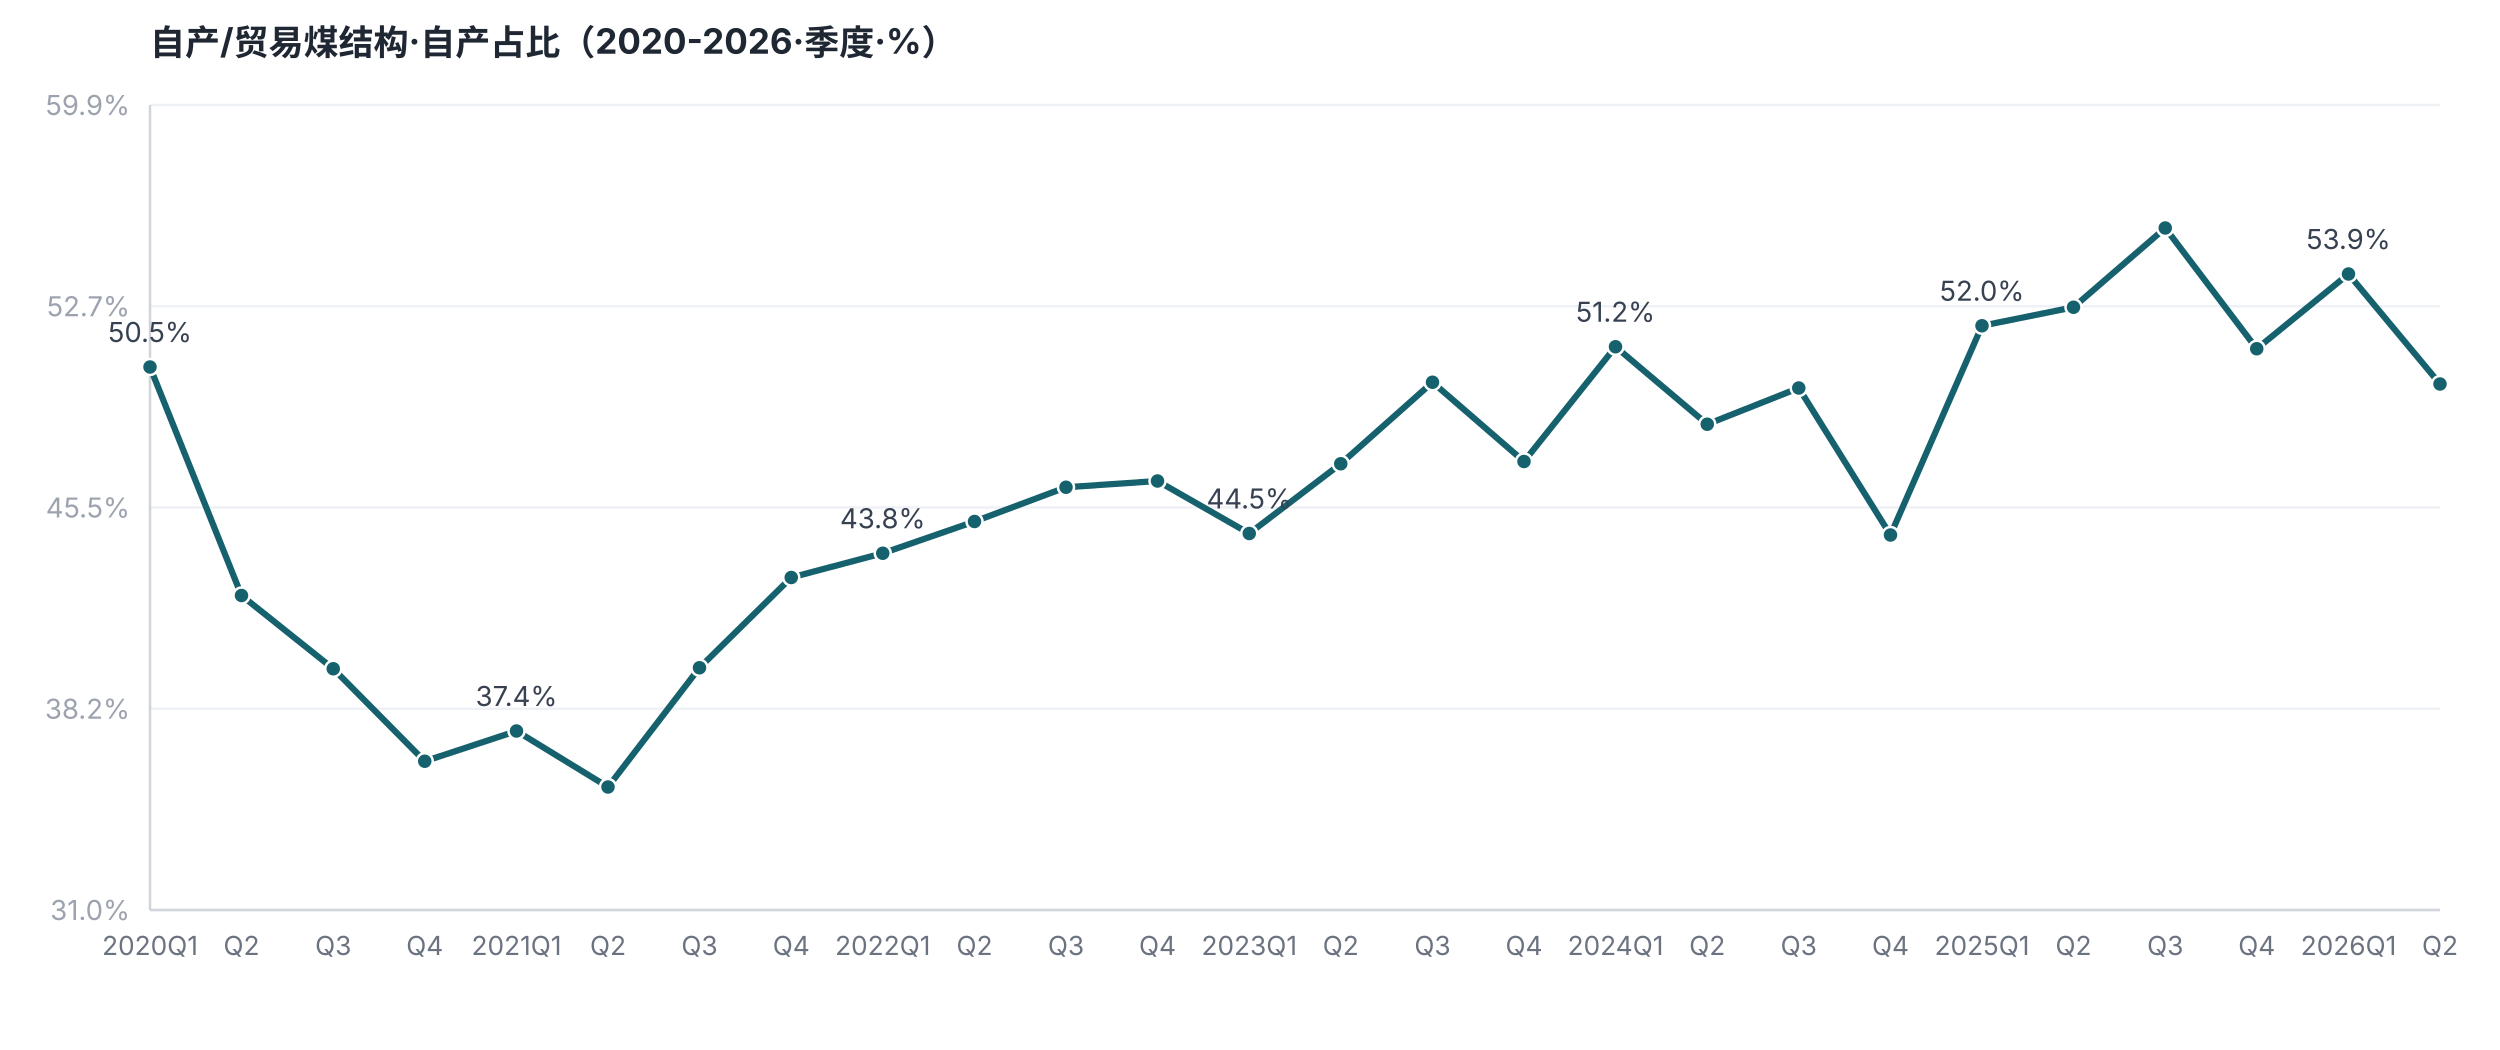
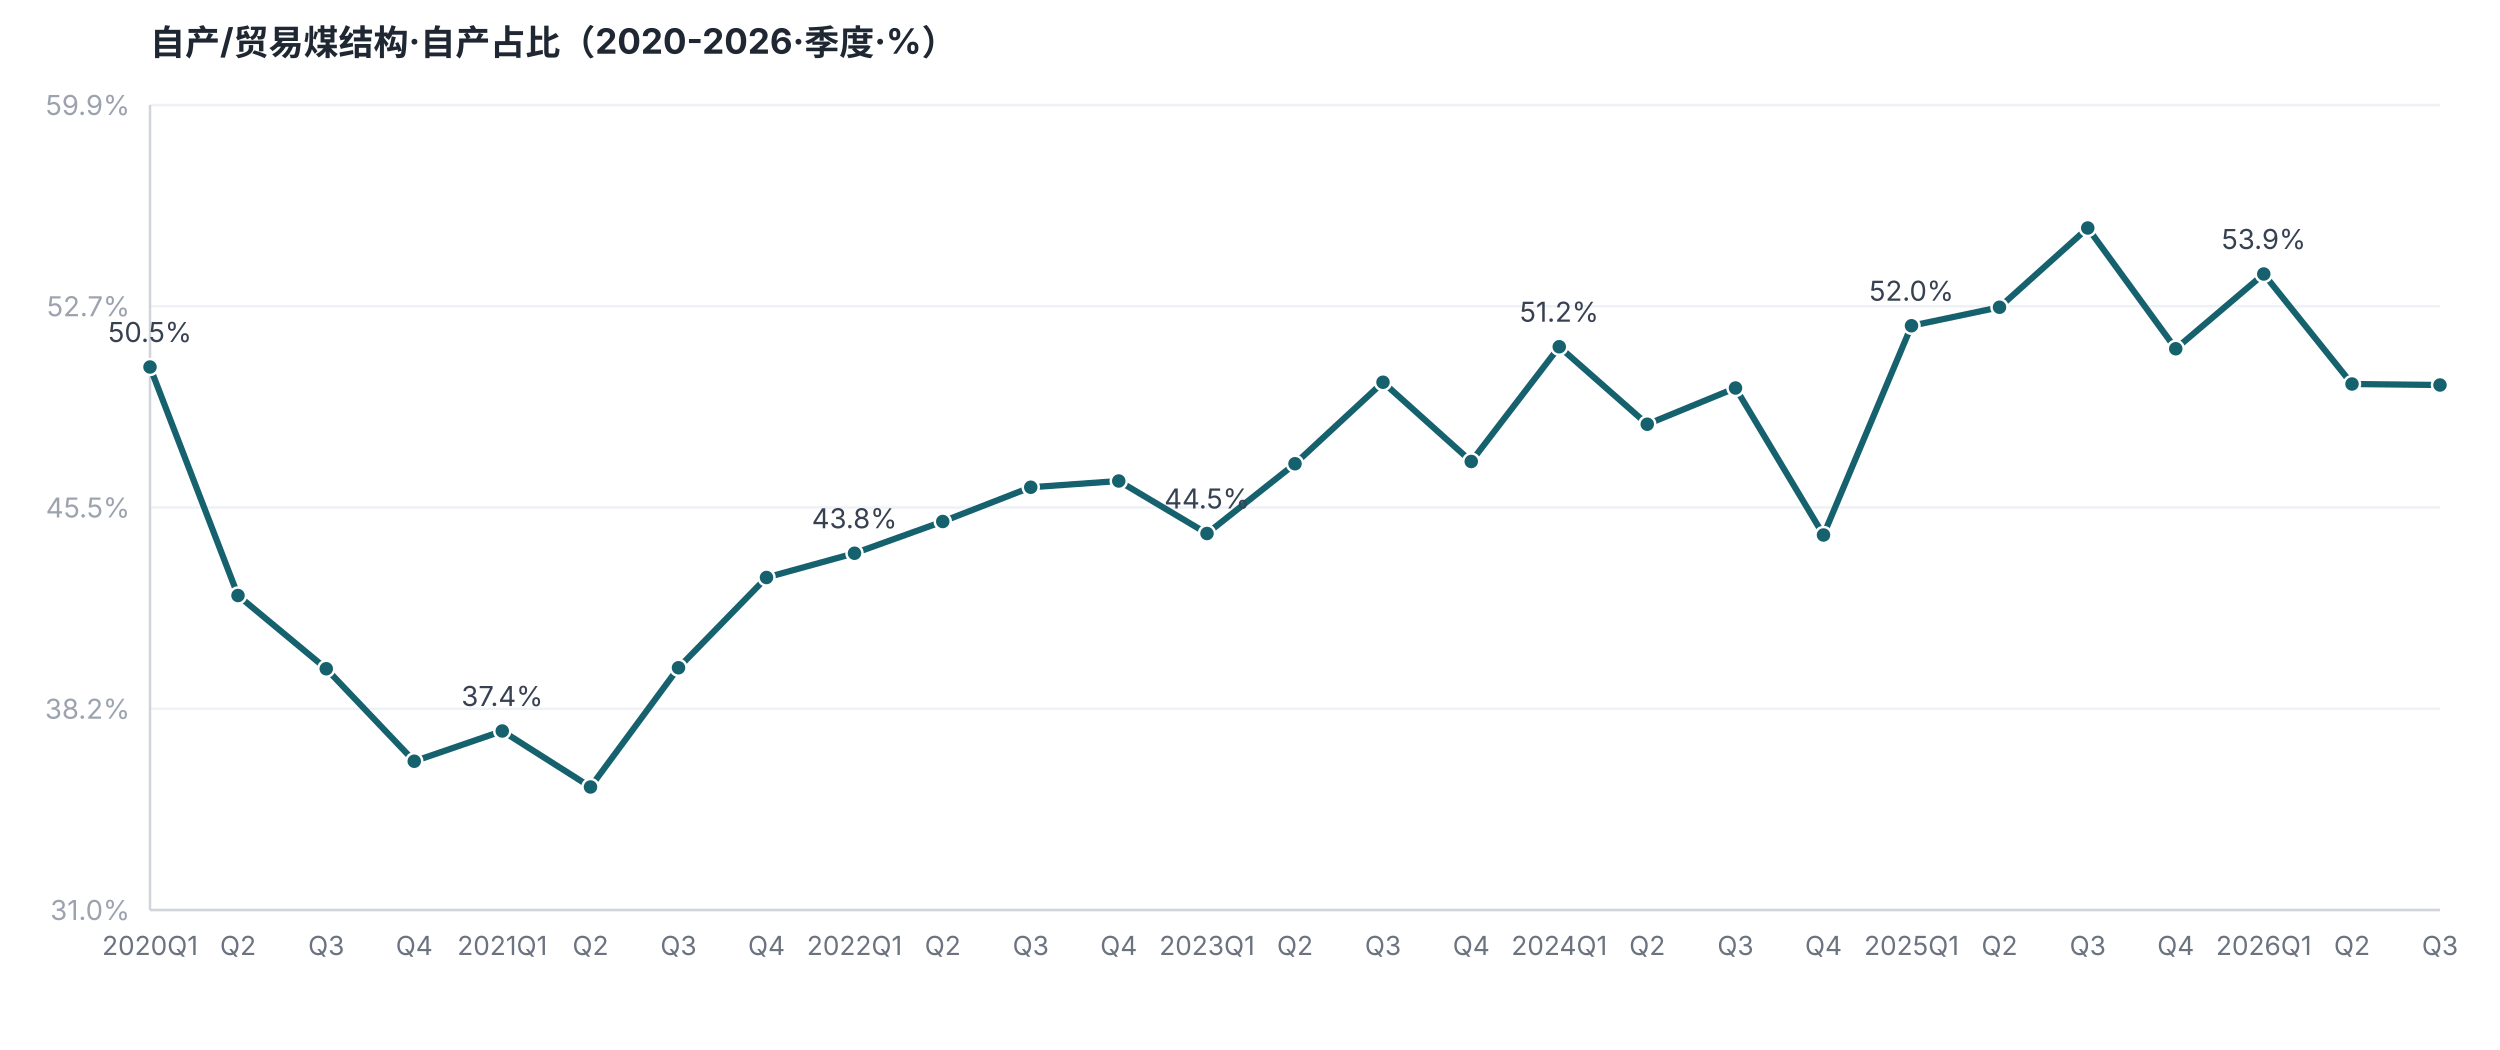
<svg xmlns="http://www.w3.org/2000/svg" viewBox="0 0 1000 420" font-family="-apple-system,Segoe UI,PingFang SC,sans-serif">
  <rect width="1000" height="420" fill="#ffffff" />
  <text x="60" y="22" fill="#1f2733" font-size="14" font-weight="700">自产/贸易煤结构·自产占比（2020-2026·季度·%）</text>
  <line x1="60" y1="364.0" x2="976" y2="364.0" stroke="#eef1f5" />
  <text x="52" y="368.0" font-size="11" fill="#9ca3af" text-anchor="end">31.0%</text>
  <line x1="60" y1="283.5" x2="976" y2="283.5" stroke="#eef1f5" />
  <text x="52" y="287.5" font-size="11" fill="#9ca3af" text-anchor="end">38.2%</text>
  <line x1="60" y1="203.0" x2="976" y2="203.0" stroke="#eef1f5" />
  <text x="52" y="207.0" font-size="11" fill="#9ca3af" text-anchor="end">45.5%</text>
  <line x1="60" y1="122.5" x2="976" y2="122.5" stroke="#eef1f5" />
  <text x="52" y="126.5" font-size="11" fill="#9ca3af" text-anchor="end">52.7%</text>
  <line x1="60" y1="42.0" x2="976" y2="42.0" stroke="#eef1f5" />
  <text x="52" y="46.0" font-size="11" fill="#9ca3af" text-anchor="end">59.9%</text>
  <line x1="60" y1="42" x2="60" y2="364" stroke="#d1d5db" />
  <line x1="60" y1="364" x2="976" y2="364" stroke="#d1d5db" />
-   <path d="M60.0 146.8 L96.6 238.2 L133.3 267.5 L169.9 304.5 L206.6 292.4 L243.2 314.8 L279.8 267.1 L316.5 231.0 L353.1 221.3 L389.8 208.6 L426.4 194.9 L463.0 192.4 L499.7 213.4 L536.3 185.5 L573.0 152.9 L609.6 184.6 L646.2 138.7 L682.9 169.7 L719.5 155.2 L756.2 214.0 L792.8 130.3 L829.4 122.9 L866.1 91.2 L902.7 139.5 L939.4 109.6 L976.0 153.6" fill="none" stroke="#15616d" stroke-width="2.5" />
+   <path d="M60.0 146.8 L95.2 238.2 L130.5 267.5 L165.7 304.5 L200.9 292.4 L236.2 314.8 L271.4 267.1 L306.6 231.0 L341.8 221.3 L377.1 208.6 L412.3 194.9 L447.5 192.4 L482.8 213.4 L518.0 185.5 L553.2 152.9 L588.5 184.6 L623.7 138.7 L658.9 169.7 L694.2 155.2 L729.4 214.0 L764.6 130.3 L799.8 122.9 L835.1 91.2 L870.3 139.5 L905.5 109.6 L940.8 153.6 L976.0 154.0" fill="none" stroke="#15616d" stroke-width="2.5" />
  <circle cx="60.0" cy="146.8" r="3.2" fill="#15616d" stroke="#fff" stroke-width="1" />
  <text x="60.0" y="136.8" font-size="11" fill="#374151" text-anchor="middle">50.5%</text>
  <text x="60.0" y="382.0" font-size="10.5" fill="#6b7280" text-anchor="middle">2020Q1</text>
-   <circle cx="96.6" cy="238.2" r="3.2" fill="#15616d" stroke="#fff" stroke-width="1" />
-   <text x="96.6" y="382.0" font-size="10.5" fill="#6b7280" text-anchor="middle">Q2</text>
-   <circle cx="133.3" cy="267.5" r="3.2" fill="#15616d" stroke="#fff" stroke-width="1" />
-   <text x="133.3" y="382.0" font-size="10.5" fill="#6b7280" text-anchor="middle">Q3</text>
-   <circle cx="169.9" cy="304.5" r="3.2" fill="#15616d" stroke="#fff" stroke-width="1" />
-   <text x="169.9" y="382.0" font-size="10.5" fill="#6b7280" text-anchor="middle">Q4</text>
-   <circle cx="206.6" cy="292.4" r="3.2" fill="#15616d" stroke="#fff" stroke-width="1" />
-   <text x="206.6" y="282.4" font-size="11" fill="#374151" text-anchor="middle">37.4%</text>
-   <text x="206.6" y="382.0" font-size="10.5" fill="#6b7280" text-anchor="middle">2021Q1</text>
-   <circle cx="243.2" cy="314.8" r="3.2" fill="#15616d" stroke="#fff" stroke-width="1" />
-   <text x="243.2" y="382.0" font-size="10.5" fill="#6b7280" text-anchor="middle">Q2</text>
-   <circle cx="279.8" cy="267.1" r="3.2" fill="#15616d" stroke="#fff" stroke-width="1" />
-   <text x="279.8" y="382.0" font-size="10.5" fill="#6b7280" text-anchor="middle">Q3</text>
-   <circle cx="316.5" cy="231.0" r="3.2" fill="#15616d" stroke="#fff" stroke-width="1" />
-   <text x="316.5" y="382.0" font-size="10.5" fill="#6b7280" text-anchor="middle">Q4</text>
-   <circle cx="353.1" cy="221.3" r="3.2" fill="#15616d" stroke="#fff" stroke-width="1" />
-   <text x="353.1" y="211.3" font-size="11" fill="#374151" text-anchor="middle">43.8%</text>
-   <text x="353.1" y="382.0" font-size="10.5" fill="#6b7280" text-anchor="middle">2022Q1</text>
-   <circle cx="389.8" cy="208.6" r="3.2" fill="#15616d" stroke="#fff" stroke-width="1" />
-   <text x="389.8" y="382.0" font-size="10.5" fill="#6b7280" text-anchor="middle">Q2</text>
-   <circle cx="426.4" cy="194.9" r="3.2" fill="#15616d" stroke="#fff" stroke-width="1" />
-   <text x="426.4" y="382.0" font-size="10.5" fill="#6b7280" text-anchor="middle">Q3</text>
-   <circle cx="463.0" cy="192.4" r="3.2" fill="#15616d" stroke="#fff" stroke-width="1" />
-   <text x="463.0" y="382.0" font-size="10.5" fill="#6b7280" text-anchor="middle">Q4</text>
-   <circle cx="499.7" cy="213.4" r="3.2" fill="#15616d" stroke="#fff" stroke-width="1" />
-   <text x="499.7" y="203.4" font-size="11" fill="#374151" text-anchor="middle">44.5%</text>
-   <text x="499.7" y="382.0" font-size="10.5" fill="#6b7280" text-anchor="middle">2023Q1</text>
-   <circle cx="536.3" cy="185.5" r="3.2" fill="#15616d" stroke="#fff" stroke-width="1" />
-   <text x="536.3" y="382.0" font-size="10.5" fill="#6b7280" text-anchor="middle">Q2</text>
-   <circle cx="573.0" cy="152.9" r="3.2" fill="#15616d" stroke="#fff" stroke-width="1" />
-   <text x="573.0" y="382.0" font-size="10.5" fill="#6b7280" text-anchor="middle">Q3</text>
-   <circle cx="609.6" cy="184.6" r="3.2" fill="#15616d" stroke="#fff" stroke-width="1" />
-   <text x="609.6" y="382.0" font-size="10.5" fill="#6b7280" text-anchor="middle">Q4</text>
-   <circle cx="646.2" cy="138.7" r="3.2" fill="#15616d" stroke="#fff" stroke-width="1" />
-   <text x="646.2" y="128.7" font-size="11" fill="#374151" text-anchor="middle">51.2%</text>
-   <text x="646.2" y="382.0" font-size="10.5" fill="#6b7280" text-anchor="middle">2024Q1</text>
-   <circle cx="682.9" cy="169.7" r="3.2" fill="#15616d" stroke="#fff" stroke-width="1" />
-   <text x="682.9" y="382.0" font-size="10.5" fill="#6b7280" text-anchor="middle">Q2</text>
-   <circle cx="719.5" cy="155.2" r="3.2" fill="#15616d" stroke="#fff" stroke-width="1" />
-   <text x="719.5" y="382.0" font-size="10.5" fill="#6b7280" text-anchor="middle">Q3</text>
-   <circle cx="756.2" cy="214.0" r="3.2" fill="#15616d" stroke="#fff" stroke-width="1" />
-   <text x="756.2" y="382.0" font-size="10.5" fill="#6b7280" text-anchor="middle">Q4</text>
-   <circle cx="792.8" cy="130.3" r="3.2" fill="#15616d" stroke="#fff" stroke-width="1" />
-   <text x="792.8" y="120.3" font-size="11" fill="#374151" text-anchor="middle">52.0%</text>
-   <text x="792.8" y="382.0" font-size="10.5" fill="#6b7280" text-anchor="middle">2025Q1</text>
-   <circle cx="829.4" cy="122.9" r="3.2" fill="#15616d" stroke="#fff" stroke-width="1" />
-   <text x="829.4" y="382.0" font-size="10.5" fill="#6b7280" text-anchor="middle">Q2</text>
-   <circle cx="866.1" cy="91.2" r="3.2" fill="#15616d" stroke="#fff" stroke-width="1" />
-   <text x="866.1" y="382.0" font-size="10.5" fill="#6b7280" text-anchor="middle">Q3</text>
-   <circle cx="902.7" cy="139.5" r="3.2" fill="#15616d" stroke="#fff" stroke-width="1" />
-   <text x="902.7" y="382.0" font-size="10.5" fill="#6b7280" text-anchor="middle">Q4</text>
-   <circle cx="939.4" cy="109.6" r="3.2" fill="#15616d" stroke="#fff" stroke-width="1" />
-   <text x="939.4" y="99.6" font-size="11" fill="#374151" text-anchor="middle">53.9%</text>
-   <text x="939.4" y="382.0" font-size="10.5" fill="#6b7280" text-anchor="middle">2026Q1</text>
-   <circle cx="976.0" cy="153.6" r="3.2" fill="#15616d" stroke="#fff" stroke-width="1" />
-   <text x="976.0" y="382.0" font-size="10.5" fill="#6b7280" text-anchor="middle">Q2</text>
+   <circle cx="95.2" cy="238.2" r="3.2" fill="#15616d" stroke="#fff" stroke-width="1" />
+   <text x="95.2" y="382.0" font-size="10.5" fill="#6b7280" text-anchor="middle">Q2</text>
+   <circle cx="130.5" cy="267.5" r="3.2" fill="#15616d" stroke="#fff" stroke-width="1" />
+   <text x="130.5" y="382.0" font-size="10.5" fill="#6b7280" text-anchor="middle">Q3</text>
+   <circle cx="165.7" cy="304.5" r="3.2" fill="#15616d" stroke="#fff" stroke-width="1" />
+   <text x="165.7" y="382.0" font-size="10.5" fill="#6b7280" text-anchor="middle">Q4</text>
+   <circle cx="200.9" cy="292.4" r="3.2" fill="#15616d" stroke="#fff" stroke-width="1" />
+   <text x="200.9" y="282.4" font-size="11" fill="#374151" text-anchor="middle">37.4%</text>
+   <text x="200.9" y="382.0" font-size="10.5" fill="#6b7280" text-anchor="middle">2021Q1</text>
+   <circle cx="236.2" cy="314.8" r="3.2" fill="#15616d" stroke="#fff" stroke-width="1" />
+   <text x="236.2" y="382.0" font-size="10.5" fill="#6b7280" text-anchor="middle">Q2</text>
+   <circle cx="271.4" cy="267.1" r="3.2" fill="#15616d" stroke="#fff" stroke-width="1" />
+   <text x="271.4" y="382.0" font-size="10.5" fill="#6b7280" text-anchor="middle">Q3</text>
+   <circle cx="306.6" cy="231.0" r="3.2" fill="#15616d" stroke="#fff" stroke-width="1" />
+   <text x="306.6" y="382.0" font-size="10.5" fill="#6b7280" text-anchor="middle">Q4</text>
+   <circle cx="341.8" cy="221.3" r="3.2" fill="#15616d" stroke="#fff" stroke-width="1" />
+   <text x="341.8" y="211.3" font-size="11" fill="#374151" text-anchor="middle">43.8%</text>
+   <text x="341.8" y="382.0" font-size="10.5" fill="#6b7280" text-anchor="middle">2022Q1</text>
+   <circle cx="377.1" cy="208.6" r="3.2" fill="#15616d" stroke="#fff" stroke-width="1" />
+   <text x="377.1" y="382.0" font-size="10.5" fill="#6b7280" text-anchor="middle">Q2</text>
+   <circle cx="412.3" cy="194.9" r="3.2" fill="#15616d" stroke="#fff" stroke-width="1" />
+   <text x="412.3" y="382.0" font-size="10.5" fill="#6b7280" text-anchor="middle">Q3</text>
+   <circle cx="447.5" cy="192.4" r="3.2" fill="#15616d" stroke="#fff" stroke-width="1" />
+   <text x="447.5" y="382.0" font-size="10.5" fill="#6b7280" text-anchor="middle">Q4</text>
+   <circle cx="482.8" cy="213.4" r="3.2" fill="#15616d" stroke="#fff" stroke-width="1" />
+   <text x="482.8" y="203.4" font-size="11" fill="#374151" text-anchor="middle">44.5%</text>
+   <text x="482.8" y="382.0" font-size="10.5" fill="#6b7280" text-anchor="middle">2023Q1</text>
+   <circle cx="518.0" cy="185.5" r="3.2" fill="#15616d" stroke="#fff" stroke-width="1" />
+   <text x="518.0" y="382.0" font-size="10.5" fill="#6b7280" text-anchor="middle">Q2</text>
+   <circle cx="553.2" cy="152.9" r="3.2" fill="#15616d" stroke="#fff" stroke-width="1" />
+   <text x="553.2" y="382.0" font-size="10.5" fill="#6b7280" text-anchor="middle">Q3</text>
+   <circle cx="588.5" cy="184.6" r="3.2" fill="#15616d" stroke="#fff" stroke-width="1" />
+   <text x="588.5" y="382.0" font-size="10.5" fill="#6b7280" text-anchor="middle">Q4</text>
+   <circle cx="623.7" cy="138.7" r="3.2" fill="#15616d" stroke="#fff" stroke-width="1" />
+   <text x="623.7" y="128.7" font-size="11" fill="#374151" text-anchor="middle">51.2%</text>
+   <text x="623.7" y="382.0" font-size="10.5" fill="#6b7280" text-anchor="middle">2024Q1</text>
+   <circle cx="658.9" cy="169.7" r="3.2" fill="#15616d" stroke="#fff" stroke-width="1" />
+   <text x="658.9" y="382.0" font-size="10.5" fill="#6b7280" text-anchor="middle">Q2</text>
+   <circle cx="694.2" cy="155.2" r="3.2" fill="#15616d" stroke="#fff" stroke-width="1" />
+   <text x="694.2" y="382.0" font-size="10.5" fill="#6b7280" text-anchor="middle">Q3</text>
+   <circle cx="729.4" cy="214.0" r="3.2" fill="#15616d" stroke="#fff" stroke-width="1" />
+   <text x="729.4" y="382.0" font-size="10.5" fill="#6b7280" text-anchor="middle">Q4</text>
+   <circle cx="764.6" cy="130.3" r="3.2" fill="#15616d" stroke="#fff" stroke-width="1" />
+   <text x="764.6" y="120.3" font-size="11" fill="#374151" text-anchor="middle">52.0%</text>
+   <text x="764.6" y="382.0" font-size="10.5" fill="#6b7280" text-anchor="middle">2025Q1</text>
+   <circle cx="799.8" cy="122.9" r="3.2" fill="#15616d" stroke="#fff" stroke-width="1" />
+   <text x="799.8" y="382.0" font-size="10.5" fill="#6b7280" text-anchor="middle">Q2</text>
+   <circle cx="835.1" cy="91.2" r="3.2" fill="#15616d" stroke="#fff" stroke-width="1" />
+   <text x="835.1" y="382.0" font-size="10.5" fill="#6b7280" text-anchor="middle">Q3</text>
+   <circle cx="870.3" cy="139.5" r="3.2" fill="#15616d" stroke="#fff" stroke-width="1" />
+   <text x="870.3" y="382.0" font-size="10.5" fill="#6b7280" text-anchor="middle">Q4</text>
+   <circle cx="905.5" cy="109.6" r="3.2" fill="#15616d" stroke="#fff" stroke-width="1" />
+   <text x="905.5" y="99.6" font-size="11" fill="#374151" text-anchor="middle">53.9%</text>
+   <text x="905.5" y="382.0" font-size="10.5" fill="#6b7280" text-anchor="middle">2026Q1</text>
+   <circle cx="940.8" cy="153.6" r="3.2" fill="#15616d" stroke="#fff" stroke-width="1" />
+   <text x="940.8" y="382.0" font-size="10.5" fill="#6b7280" text-anchor="middle">Q2</text>
+   <circle cx="976.0" cy="154.0" r="3.2" fill="#15616d" stroke="#fff" stroke-width="1" />
+   <text x="976.0" y="382.0" font-size="10.5" fill="#6b7280" text-anchor="middle">Q3</text>
</svg>
